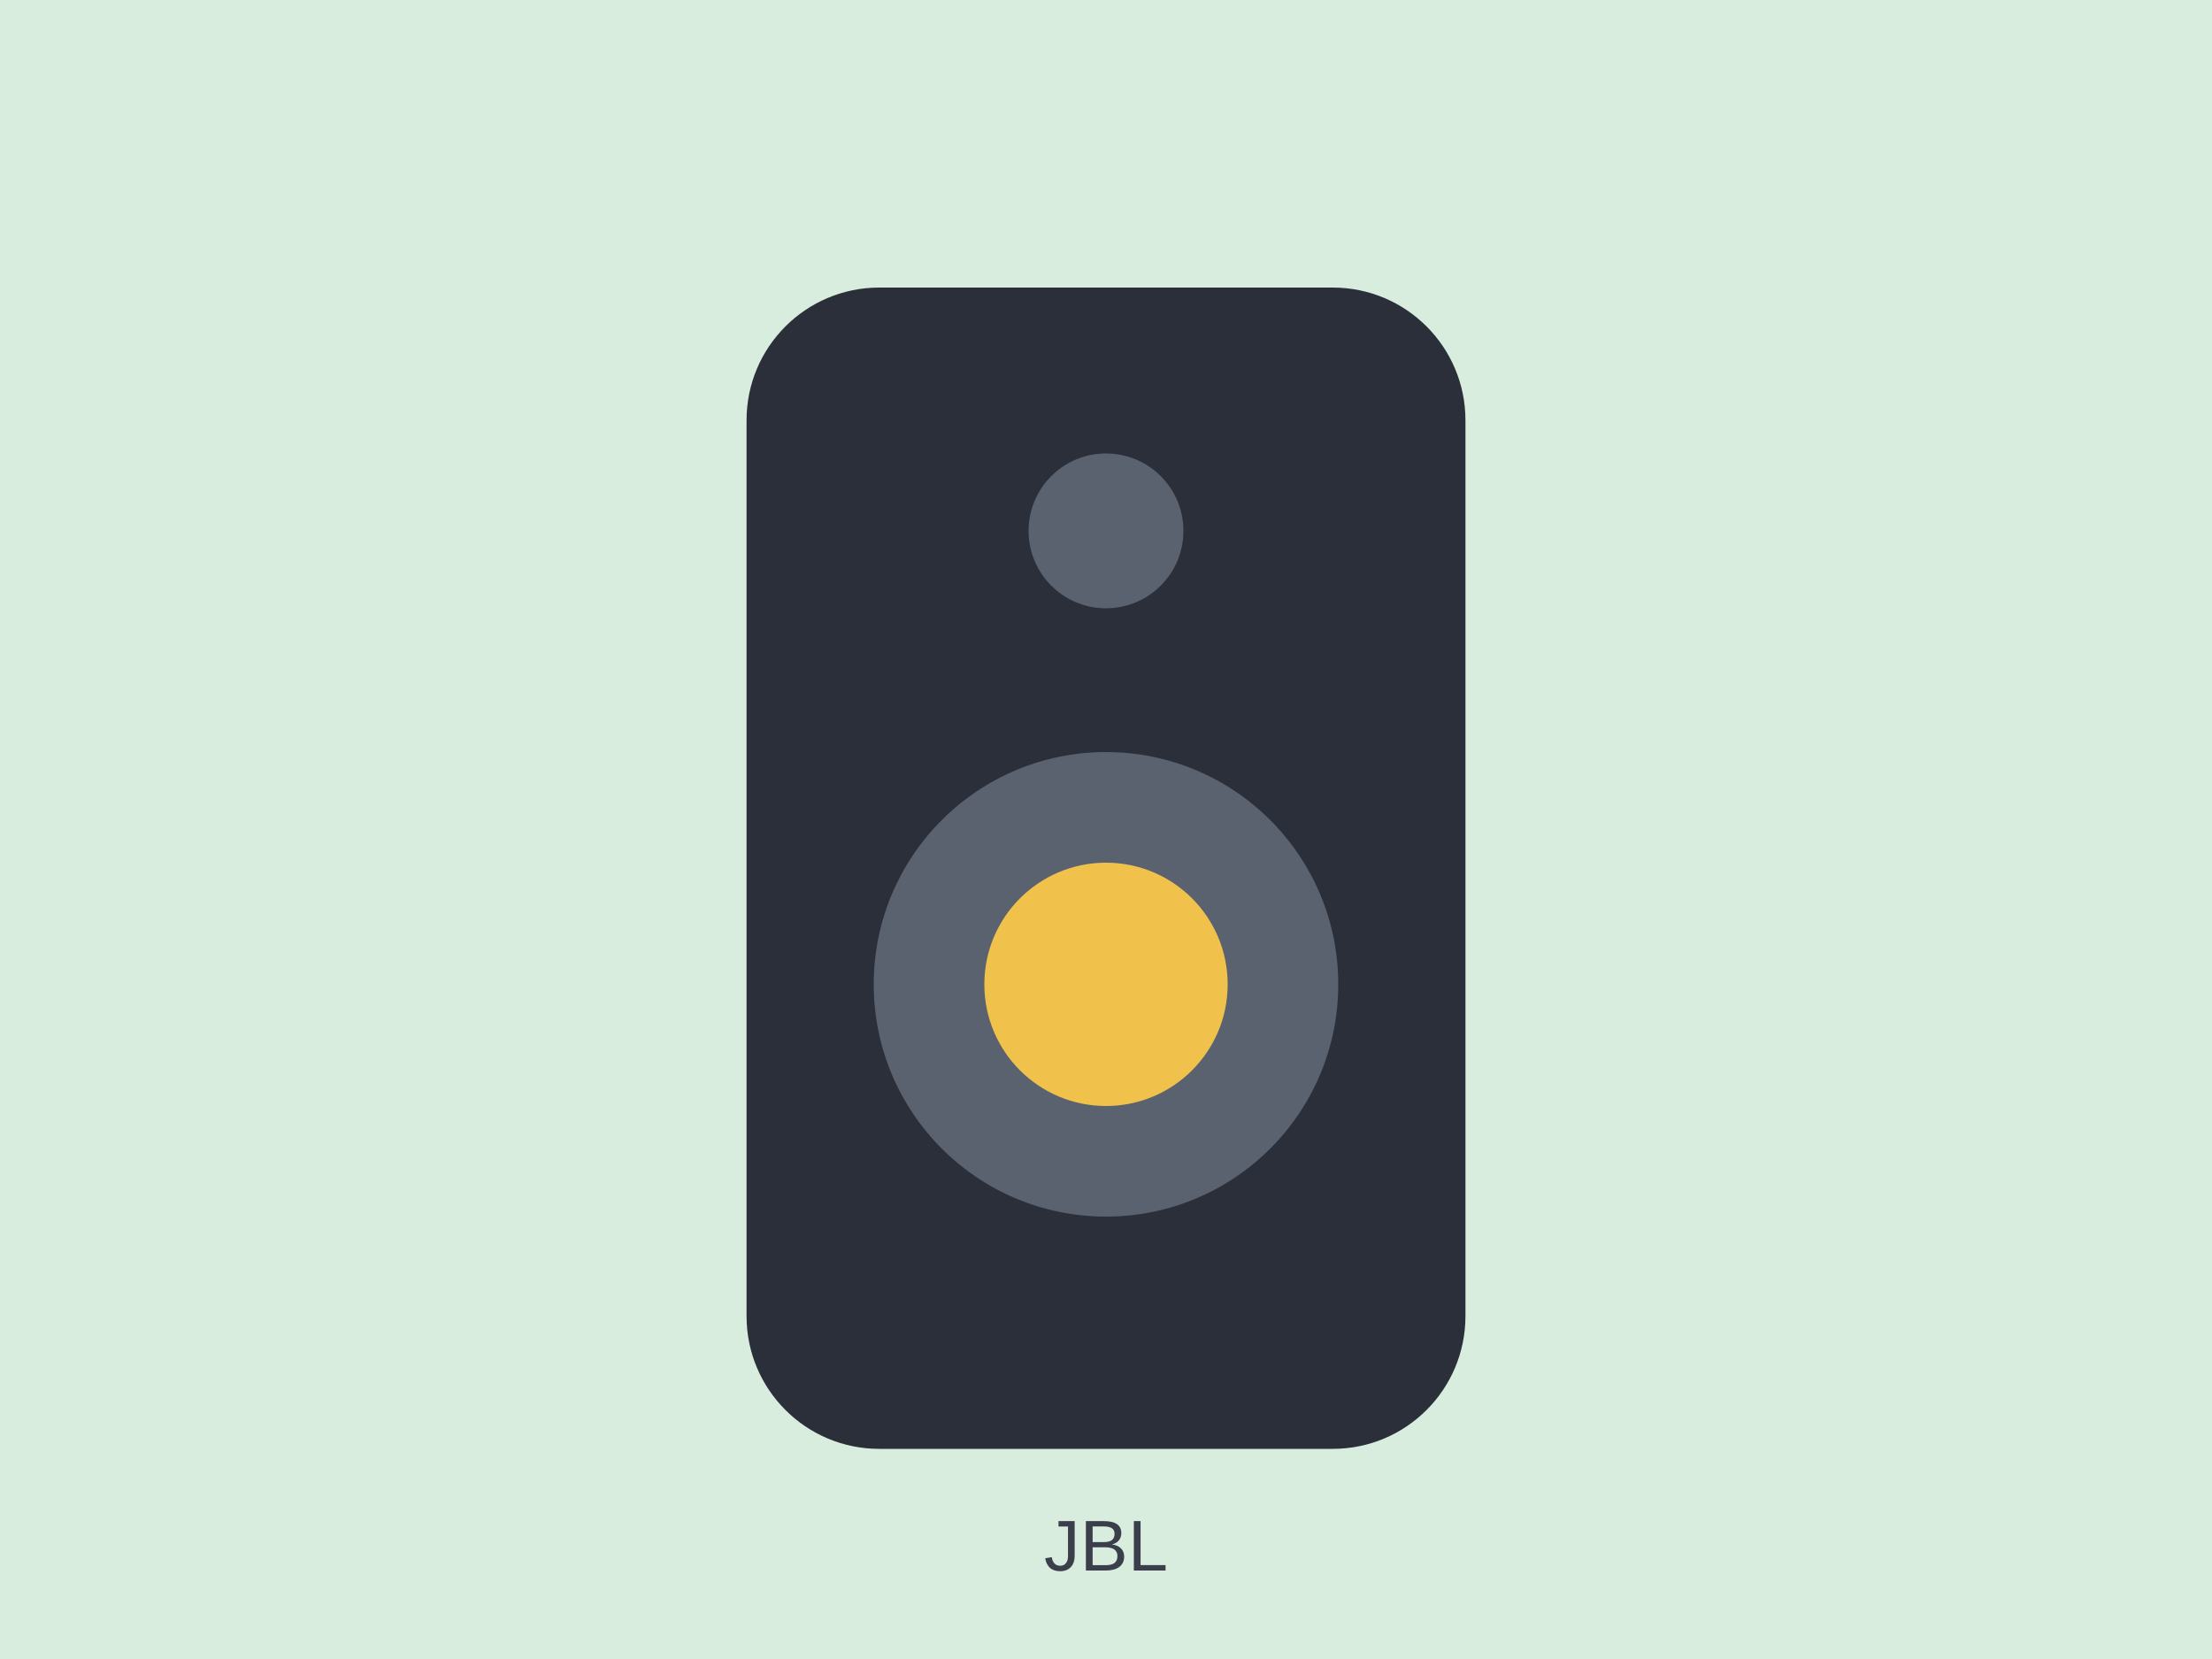
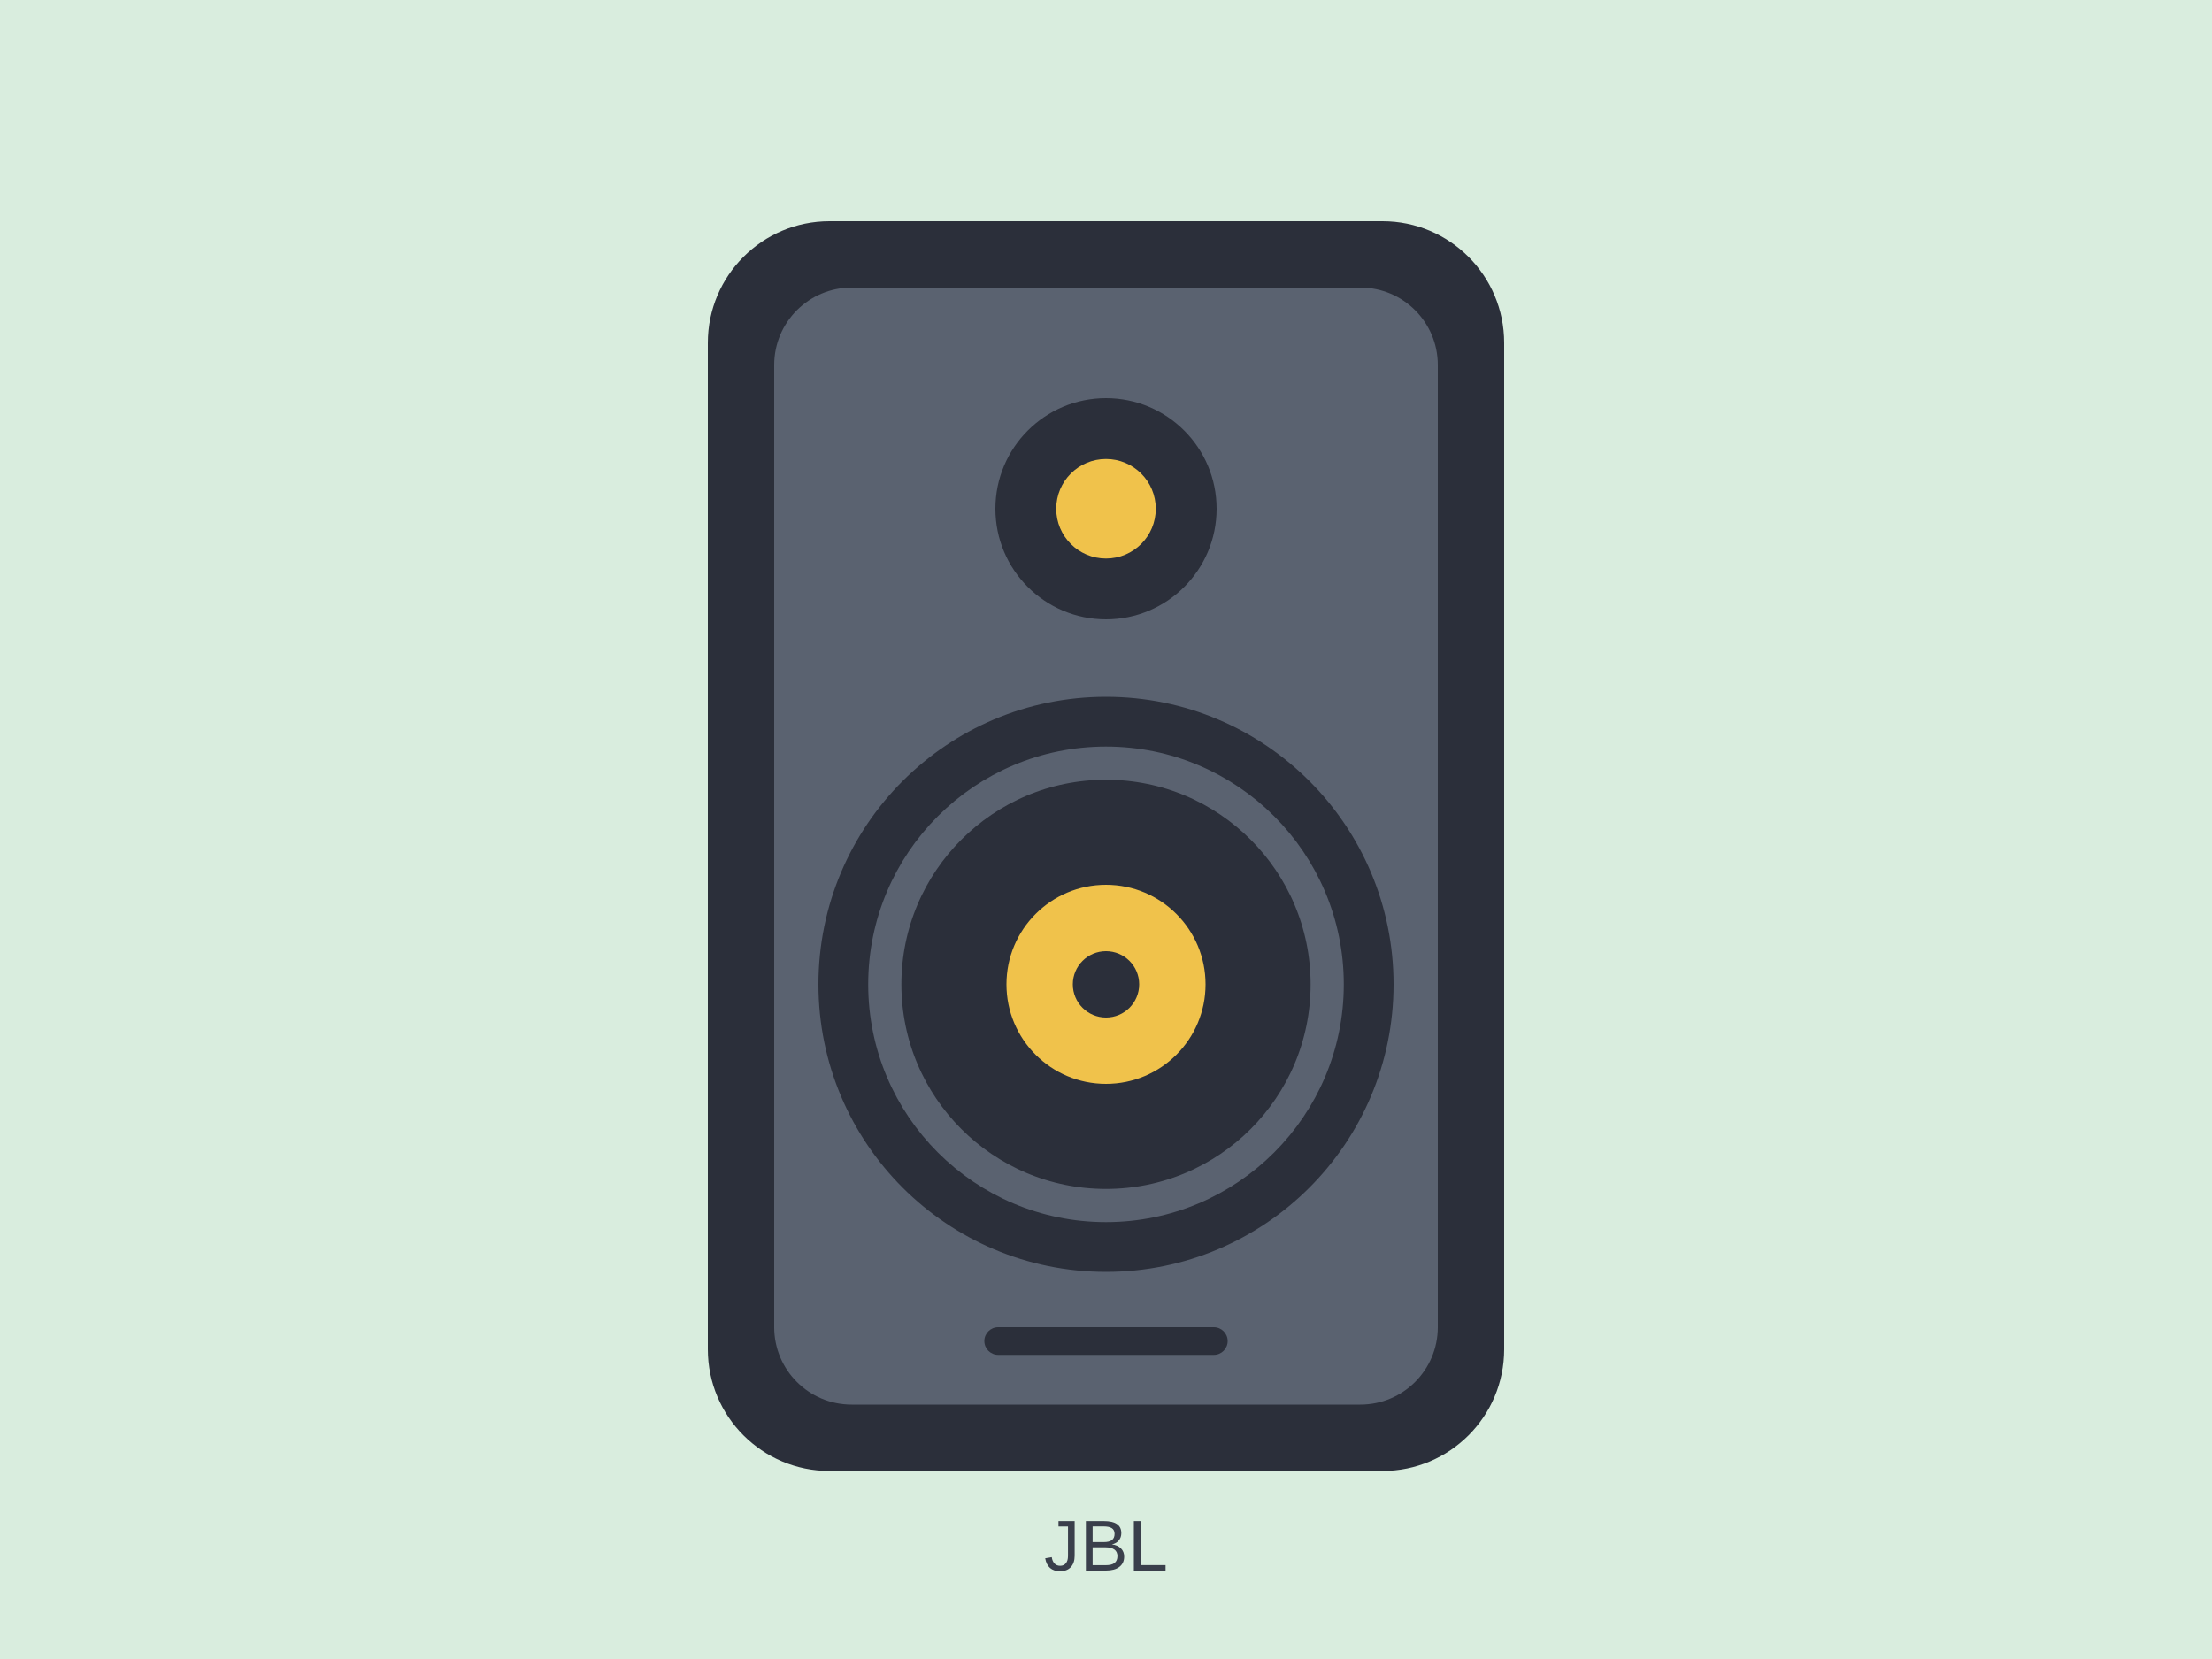
<svg xmlns="http://www.w3.org/2000/svg" viewBox="0 0 400 300" width="400" height="300" role="img" aria-label="JBL Go 3">
  <rect width="400" height="300" fill="#d9edde" />
-   <rect x="135" y="52" width="130" height="210" rx="24" fill="#2b2f3a" />
-   <circle cx="200" cy="96" r="14" fill="#5a6270" />
-   <circle cx="200" cy="178" r="42" fill="#5a6270" />
-   <circle cx="200" cy="178" r="22" fill="#f0c24b" />
+   <rect x="128" y="40" width="144" height="226" rx="22" fill="#2b2f3a" />
+   <rect x="140" y="52" width="120" height="202" rx="14" fill="#5a6270" />
+   <circle cx="200" cy="92" r="20" fill="#2b2f3a" />
+   <circle cx="200" cy="92" r="9" fill="#f0c24b" />
+   <circle cx="200" cy="178" r="52" fill="#2b2f3a" />
+   <circle cx="200" cy="178" r="40" fill="none" stroke="#5a6270" stroke-width="6" />
+   <circle cx="200" cy="178" r="18" fill="#f0c24b" />
+   <circle cx="200" cy="178" r="6" fill="#2b2f3a" />
+   <rect x="178" y="240" width="44" height="5" rx="2.5" fill="#2b2f3a" />
  <text x="200" y="284" font-family="Arial, Helvetica, sans-serif" font-size="13" text-anchor="middle" fill="#3a3f4b">JBL</text>
</svg>
